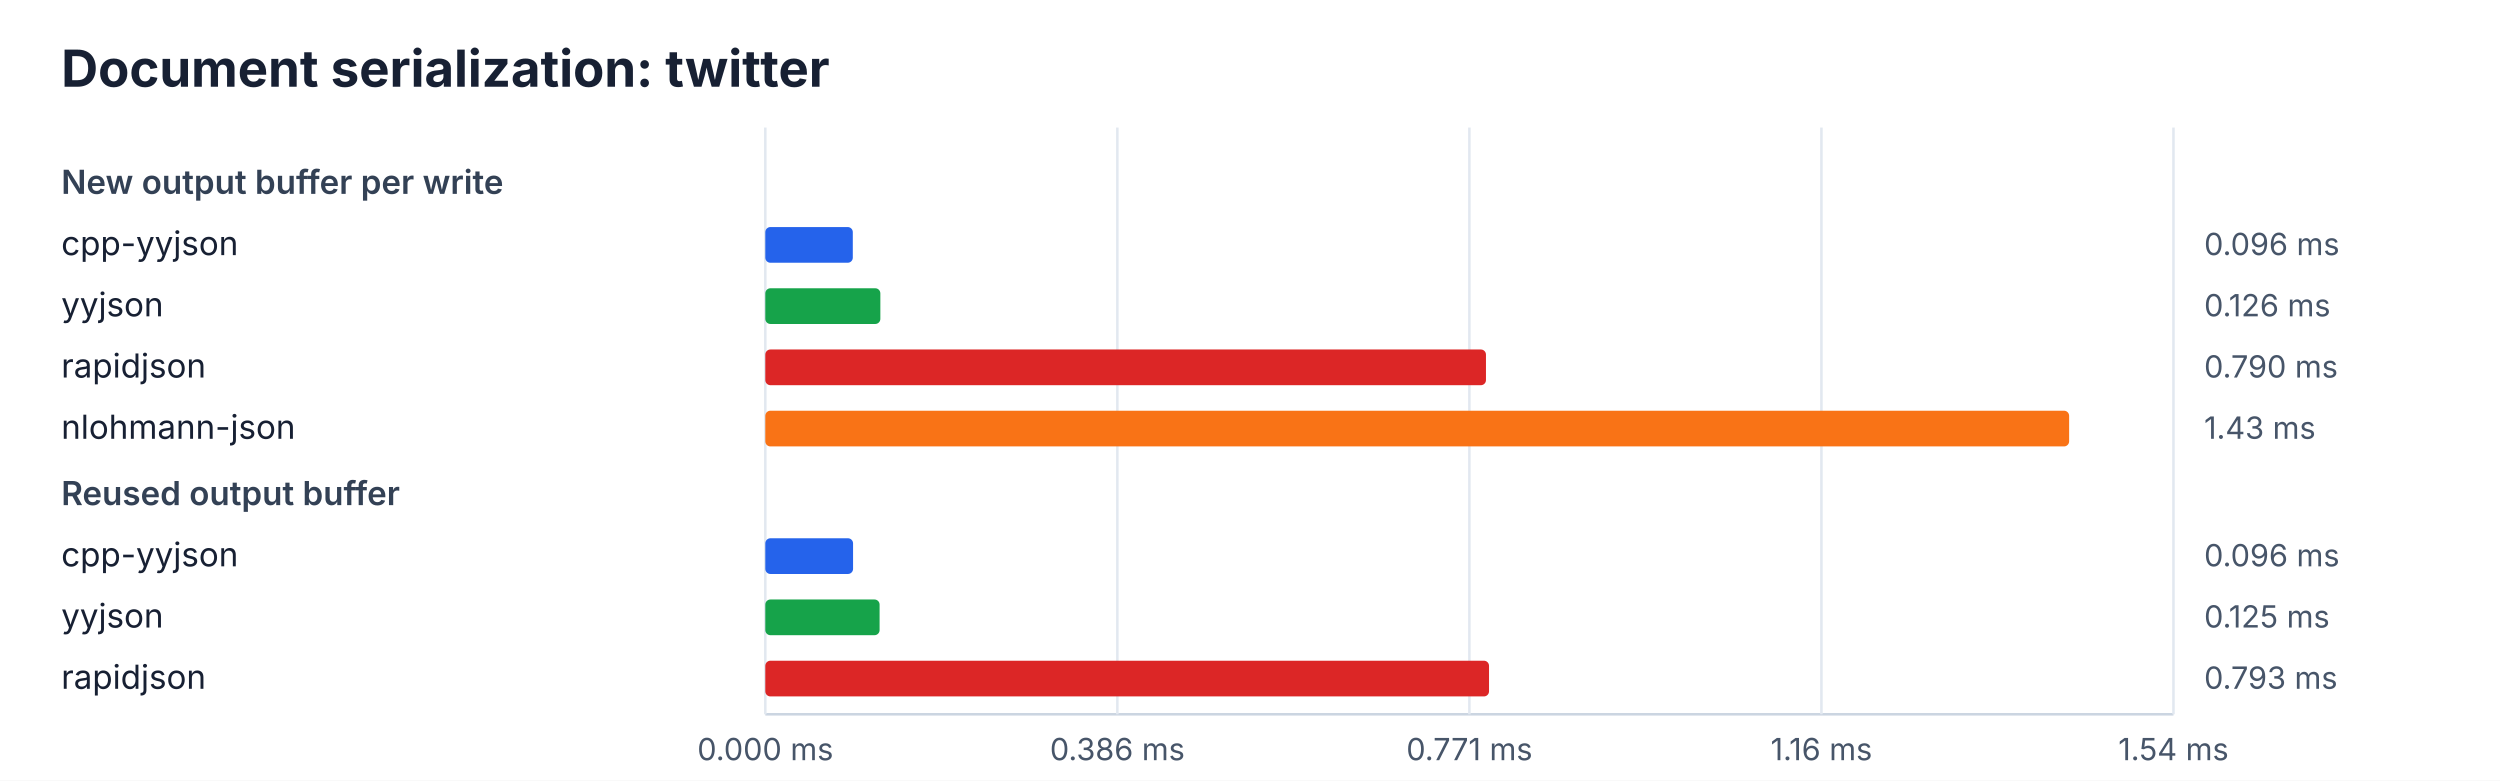
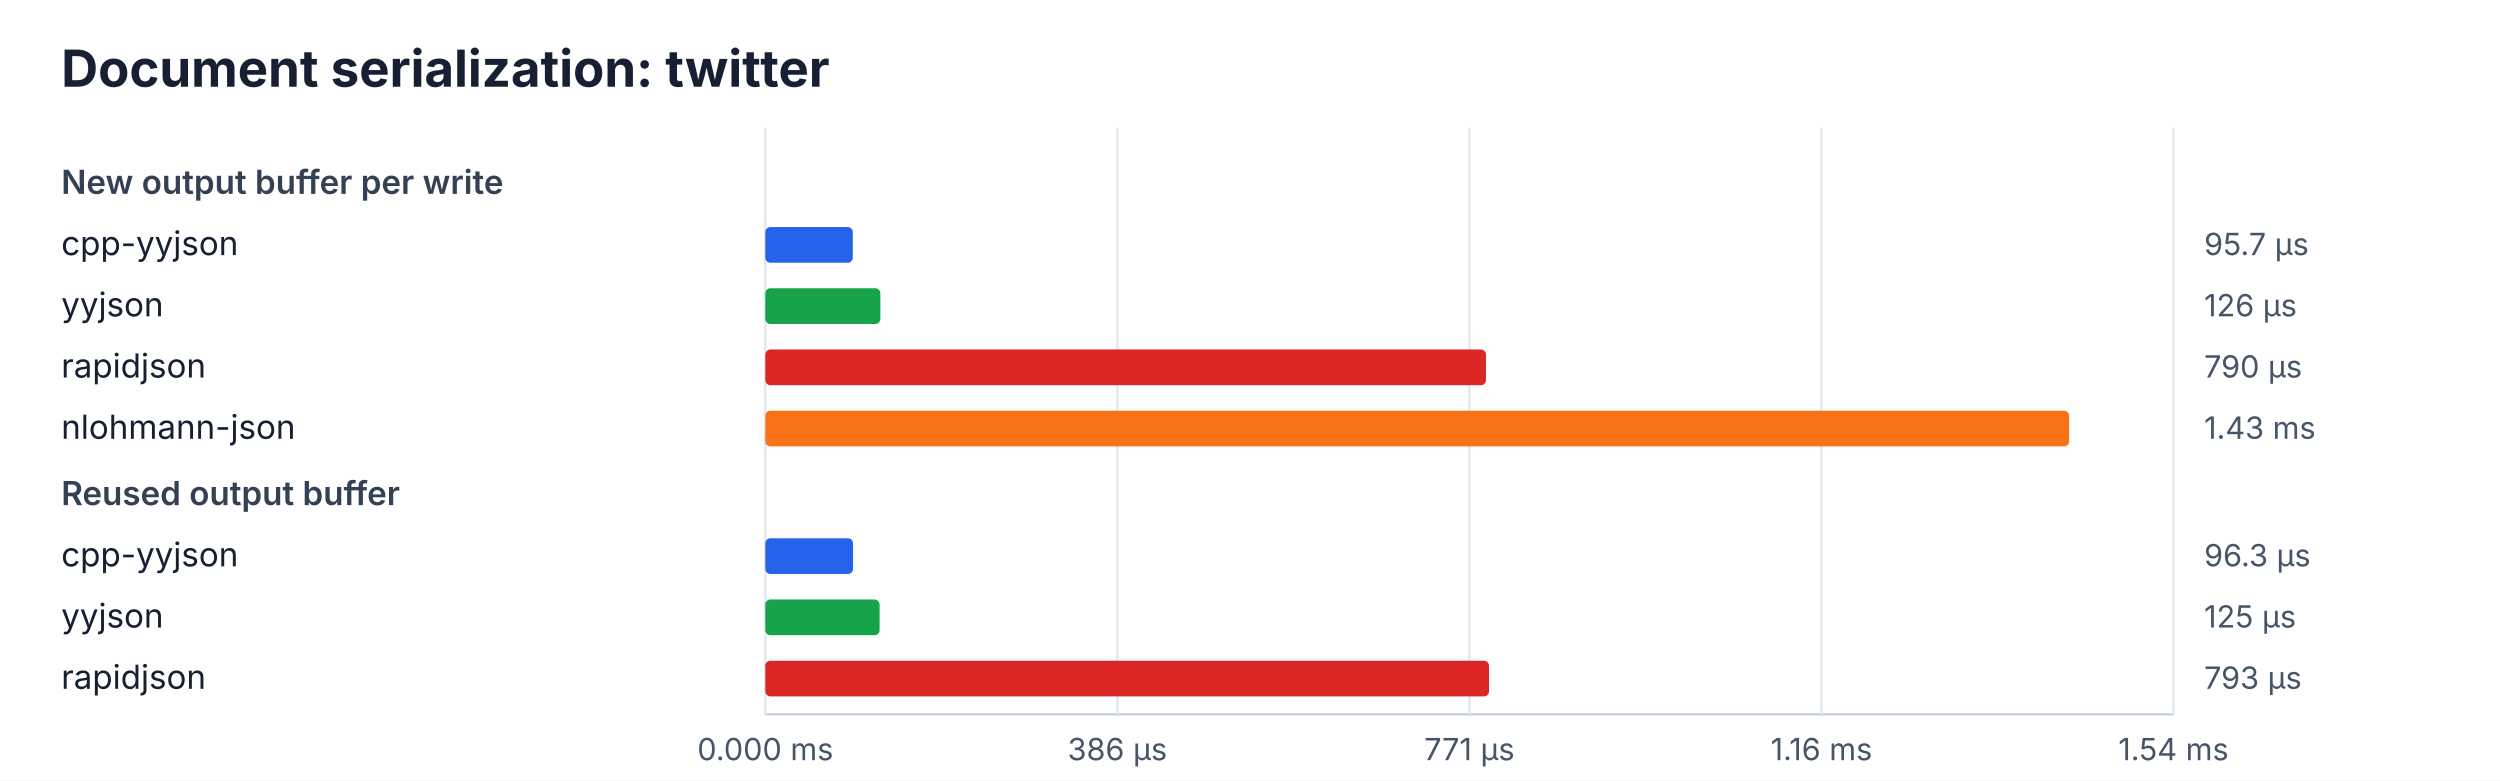
<svg xmlns="http://www.w3.org/2000/svg" width="980" height="306" viewBox="0 0 980 306">
  <rect width="100%" height="100%" fill="#ffffff" />
  <style>text{font-family:ui-sans-serif,system-ui,-apple-system,BlinkMacSystemFont,"Segoe UI",sans-serif;fill:#172033}.title{font-size:20px;font-weight:700}.heading{font-size:13px;font-weight:600;fill:#334155}.label{font-size:13px}.value{font-size:12px;fill:#475569}.axis{stroke:#cbd5e1;stroke-width:1}.grid{stroke:#e2e8f0;stroke-width:1}</style>
  <text x="24" y="34" class="title">Document serialization: twitter</text>
  <line x1="300" y1="280" x2="852" y2="280" class="axis" />
  <line x1="300.0" y1="50" x2="300.0" y2="280" class="grid" />
  <text x="300.0" y="298" class="value" text-anchor="middle">0.000 ms</text>
  <line x1="438.0" y1="50" x2="438.0" y2="280" class="grid" />
-   <text x="438.0" y="298" class="value" text-anchor="middle">0.386 ms</text>
+   <text x="438.0" y="298" class="value" text-anchor="middle">386 µs</text>
  <line x1="576.0" y1="50" x2="576.0" y2="280" class="grid" />
-   <text x="576.0" y="298" class="value" text-anchor="middle">0.771 ms</text>
+   <text x="576.0" y="298" class="value" text-anchor="middle">771 µs</text>
  <line x1="714.0" y1="50" x2="714.0" y2="280" class="grid" />
  <text x="714.0" y="298" class="value" text-anchor="middle">1.16 ms</text>
  <line x1="852.0" y1="50" x2="852.0" y2="280" class="grid" />
  <text x="852.0" y="298" class="value" text-anchor="middle">1.54 ms</text>
  <text x="24" y="76" class="heading">New output buffer per write</text>
  <text x="24" y="100" class="label">cpp-yyjson</text>
  <rect x="300" y="89" width="34.3" height="14" rx="2" fill="#2563eb" />
-   <text x="864" y="100" class="value">0.096 ms</text>
+   <text x="864" y="100" class="value">95.7 µs</text>
  <text x="24" y="124" class="label">yyjson</text>
  <rect x="300" y="113" width="45.1" height="14" rx="2" fill="#16a34a" />
-   <text x="864" y="124" class="value">0.126 ms</text>
+   <text x="864" y="124" class="value">126 µs</text>
  <text x="24" y="148" class="label">rapidjson</text>
  <rect x="300" y="137" width="282.5" height="14" rx="2" fill="#dc2626" />
-   <text x="864" y="148" class="value">0.790 ms</text>
+   <text x="864" y="148" class="value">790 µs</text>
  <text x="24" y="172" class="label">nlohmann-json</text>
  <rect x="300" y="161" width="511.1" height="14" rx="2" fill="#f97316" />
  <text x="864" y="172" class="value">1.43 ms</text>
  <text x="24" y="198" class="heading">Reused output buffer</text>
  <text x="24" y="222" class="label">cpp-yyjson</text>
  <rect x="300" y="211" width="34.4" height="14" rx="2" fill="#2563eb" />
-   <text x="864" y="222" class="value">0.096 ms</text>
+   <text x="864" y="222" class="value">96.3 µs</text>
  <text x="24" y="246" class="label">yyjson</text>
  <rect x="300" y="235" width="44.8" height="14" rx="2" fill="#16a34a" />
-   <text x="864" y="246" class="value">0.125 ms</text>
+   <text x="864" y="246" class="value">125 µs</text>
  <text x="24" y="270" class="label">rapidjson</text>
  <rect x="300" y="259" width="283.7" height="14" rx="2" fill="#dc2626" />
-   <text x="864" y="270" class="value">0.793 ms</text>
+   <text x="864" y="270" class="value">793 µs</text>
</svg>
